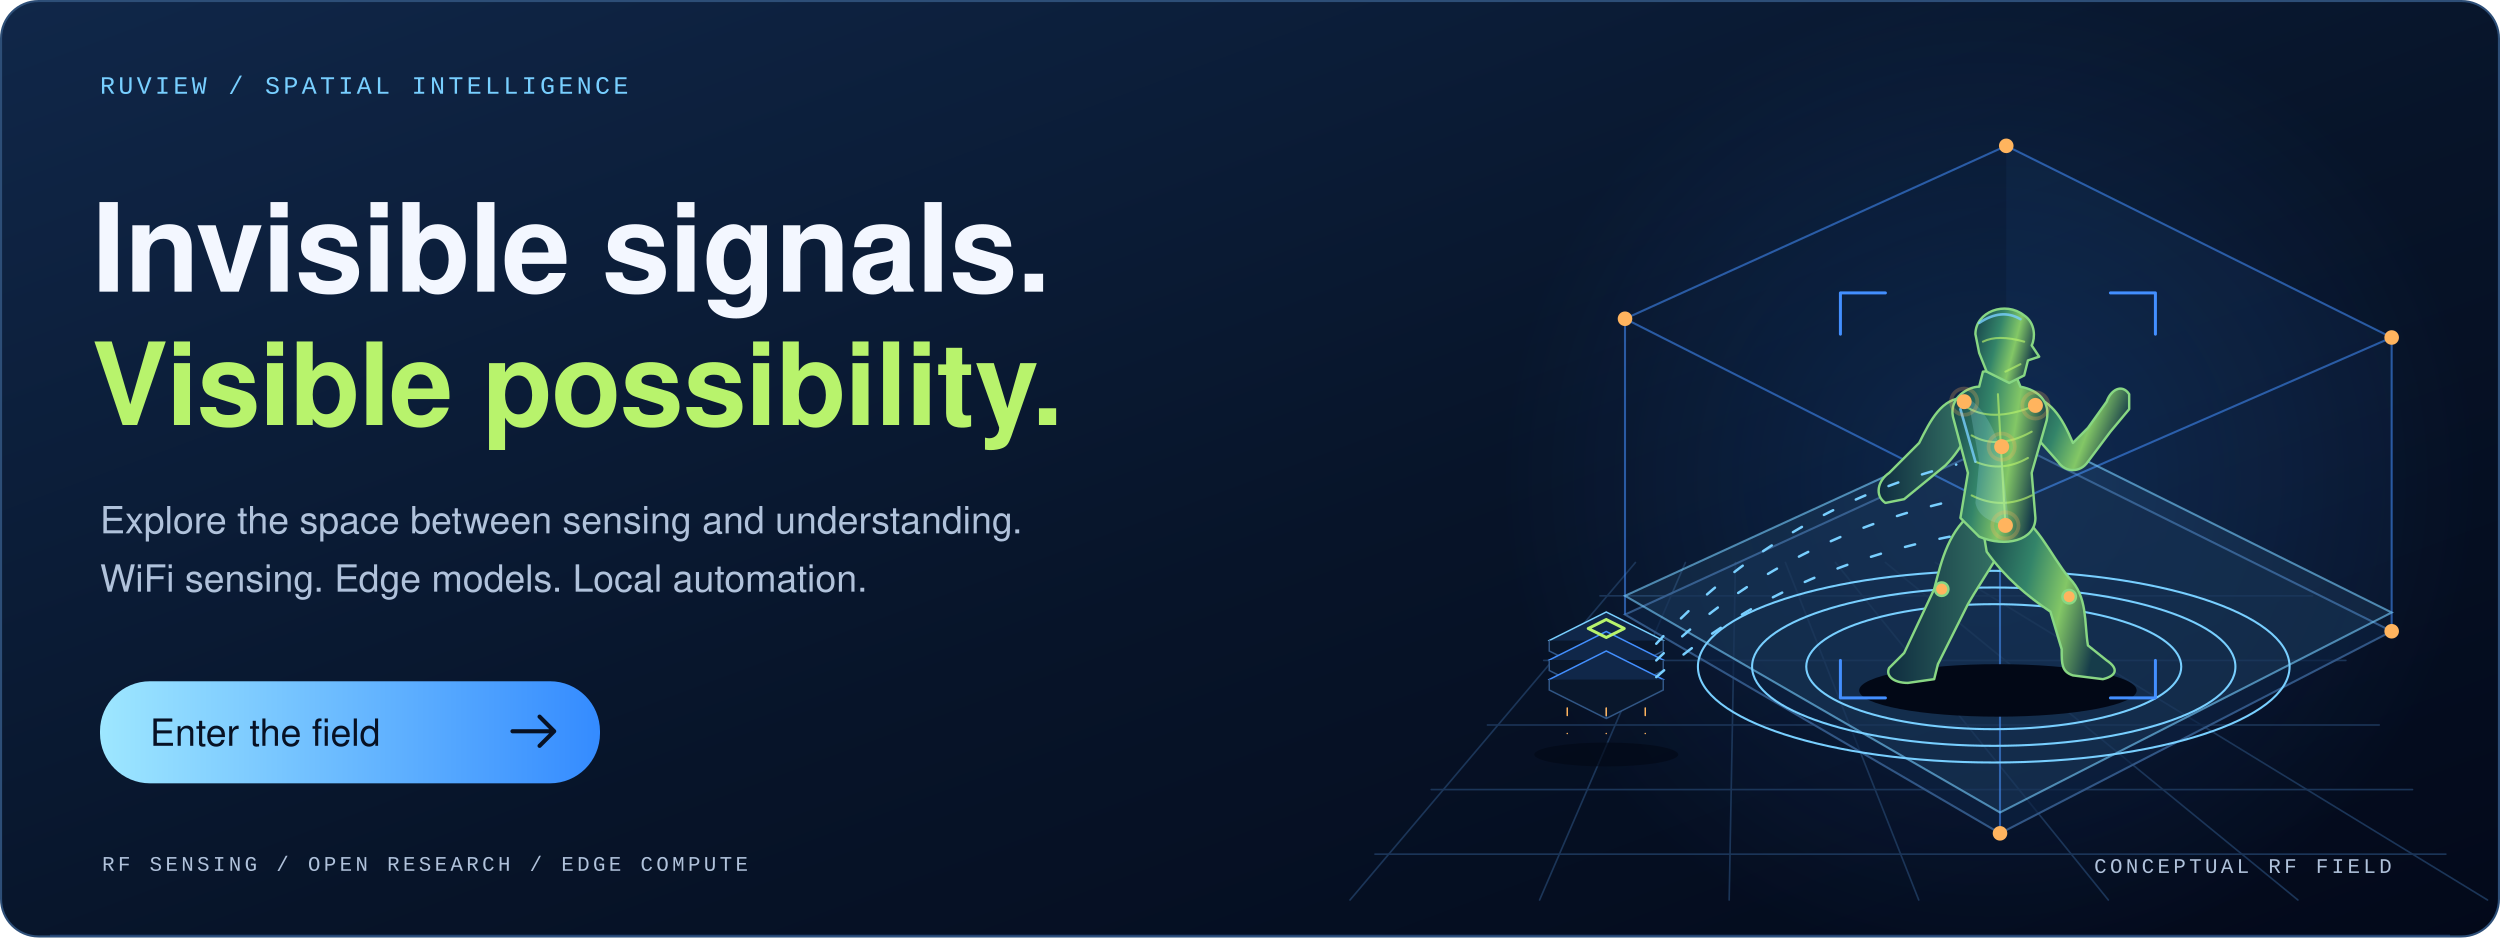
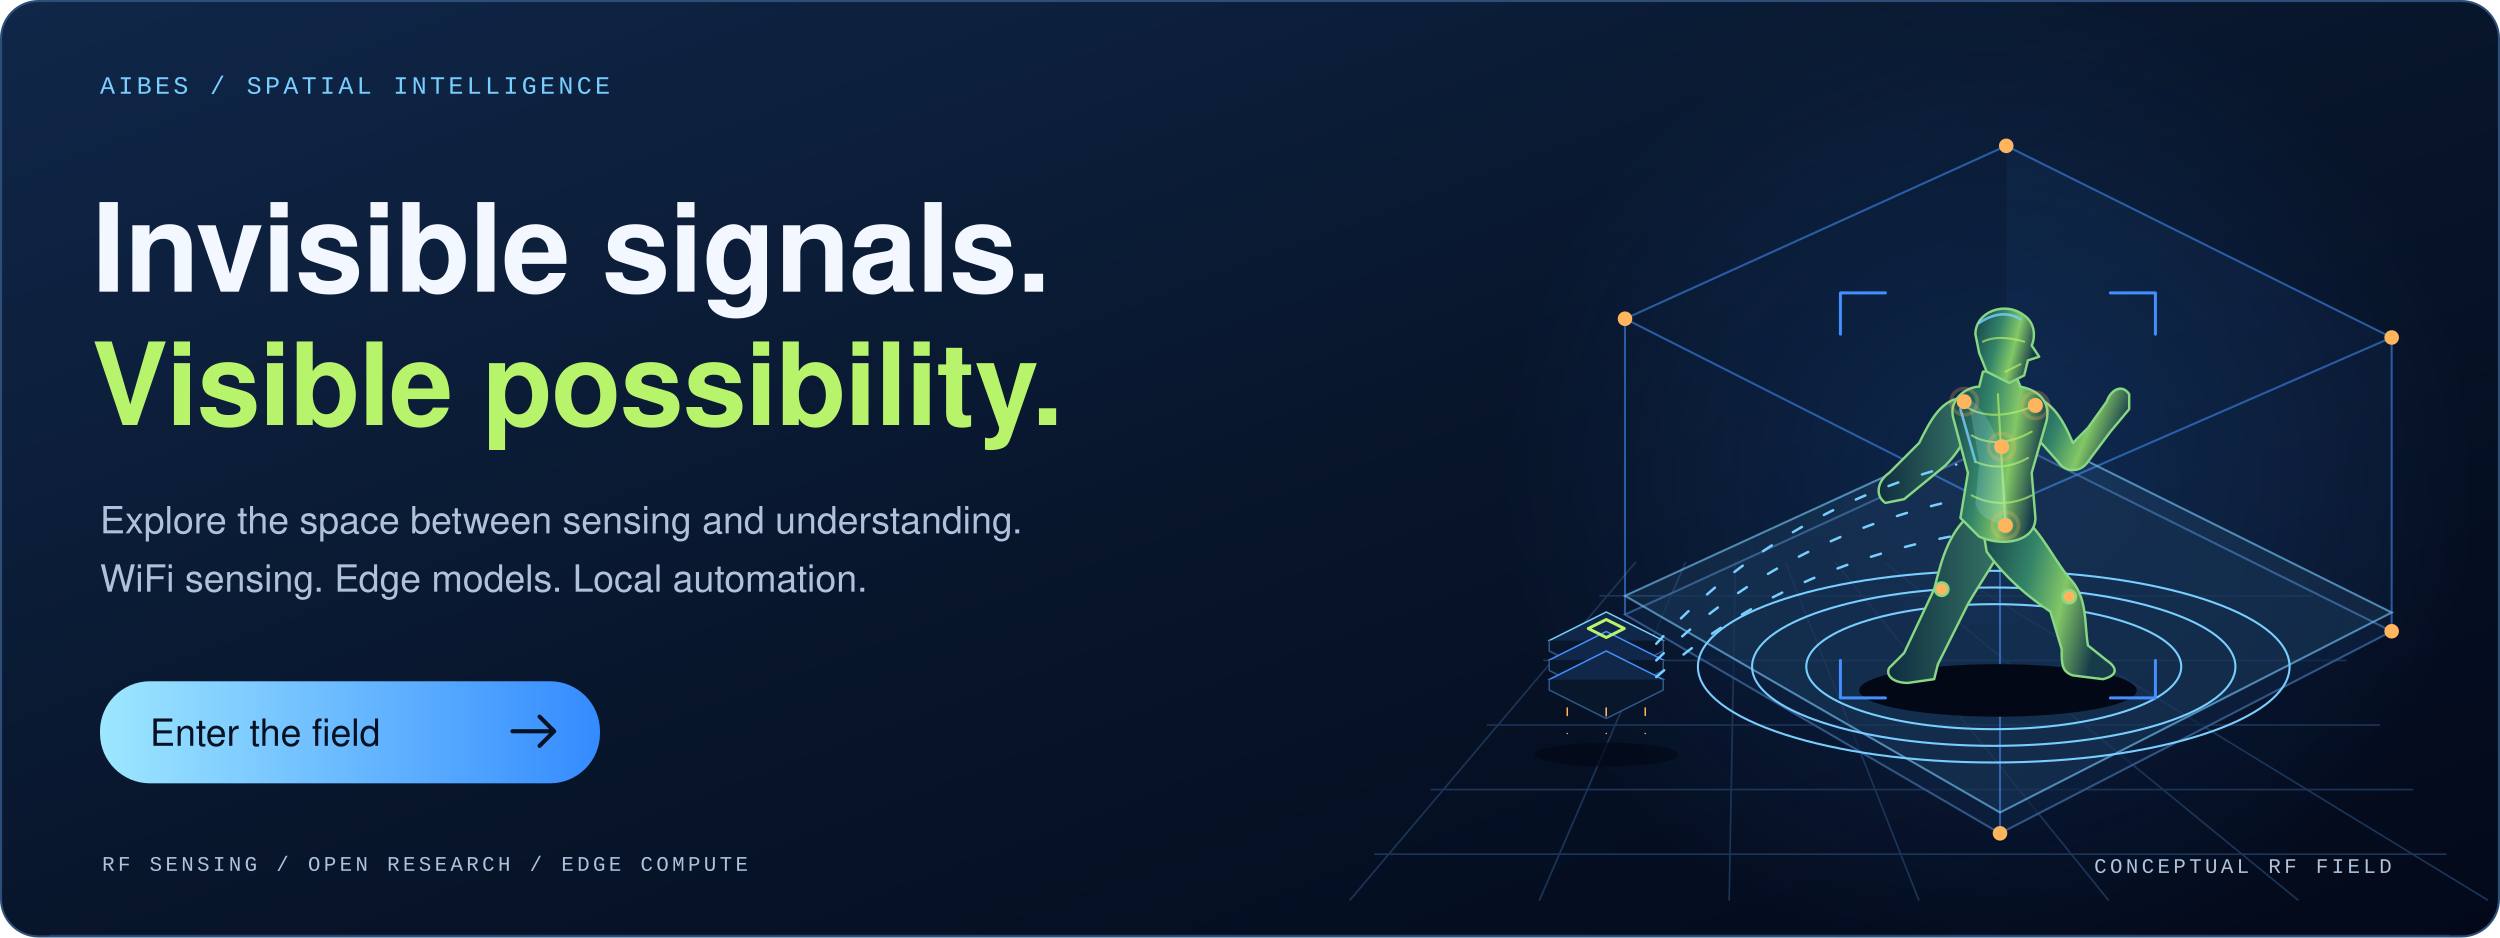
<svg xmlns="http://www.w3.org/2000/svg" width="1200" height="450" viewBox="0 0 1200 450" role="img" aria-labelledby="title desc">
  <defs>
    <linearGradient id="wash" x1="0" y1="0" x2="1" y2="1">
      <stop stop-color="#102749" />
      <stop offset=".55" stop-color="#071429" />
      <stop offset="1" stop-color="#03091a" />
    </linearGradient>
    <linearGradient id="accent">
      <stop stop-color="#9ee7ff" />
      <stop offset="1" stop-color="#348bff" />
    </linearGradient>
    <radialGradient id="halo">
      <stop stop-color="#348bff" stop-opacity=".17" />
      <stop offset="1" stop-color="#348bff" stop-opacity="0" />
    </radialGradient>
  </defs>
  <style>
text{font-family:"Avenir Next","Segoe UI Variable Display","Segoe UI",Helvetica,Arial,sans-serif}
.mono{font-family:"SFMono-Regular",Consolas,"Liberation Mono",monospace;letter-spacing:1.6px}
.float{animation:float 5s ease-in-out infinite}
.flow{stroke-dasharray:5 12;animation:flow 5s linear infinite}
.scan{animation:scan 7s ease-in-out infinite}
.spark{animation:spark 3.5s ease-in-out infinite}
.wave{transform-box:fill-box;transform-origin:center;animation:wave 4s ease-out infinite}
@keyframes float{0%,100%{transform:translate(0,0)}50%{transform:translate(3px,-10px)}}
@keyframes scan{0%,100%{transform:translateY(0)}50%{transform:translateY(-76px)}}

.layer{animation:layer 6s ease-in-out infinite}
@keyframes layer{50%{transform:translateY(-5px)}}


.humanTurn{transform-box:fill-box;transform-origin:center 85%;animation:humanTurn 8s ease-in-out infinite}
.humanBody{animation:humanBody 1.6s ease-in-out infinite}
.armFar{transform-origin:-9px -24px;animation:armSwing 1.6s ease-in-out infinite}
.armNear{transform-origin:10px -23px;animation:armSwing 1.6s ease-in-out infinite;animation-delay:-.8s}
.legFar{transform-origin:-3px 9px;animation:legSwing 1.6s ease-in-out infinite;animation-delay:-.8s}
.legNear{transform-origin:2px 9px;animation:legSwing 1.6s ease-in-out infinite}
.humanLight{animation:humanLight 8s ease-in-out infinite}
.gaitShadow{transform-box:fill-box;transform-origin:center;animation:gaitShadow 1.6s ease-in-out infinite}
@keyframes humanTurn{0%,100%{transform:perspective(450px) rotateY(-24deg) rotateZ(-2deg)}50%{transform:perspective(450px) rotateY(24deg) rotateZ(2deg)}}
@keyframes humanBody{0%,50%,100%{transform:translateY(0)}25%,75%{transform:translateY(-2px)}}
@keyframes armSwing{0%,100%{transform:rotate(-17deg)}50%{transform:rotate(17deg)}}
@keyframes legSwing{0%,100%{transform:rotate(-12deg)}50%{transform:rotate(12deg)}}
@keyframes humanLight{0%,100%{opacity:.1}50%{opacity:.45}}
@keyframes gaitShadow{0%,50%,100%{transform:scaleX(1);opacity:.7}25%,75%{transform:scaleX(.85);opacity:.45}}

@keyframes spark{50%{opacity:.25}}
@keyframes flow{to{stroke-dashoffset:-136}}
@keyframes wave{0%{transform:scale(.5);opacity:.7}100%{transform:scale(1.3);opacity:0}}
@media(prefers-reduced-motion:reduce){*{animation:none!important}}
</style>
  <rect x=".5" y=".5" width="1199" height="449" rx="18" fill="url(#wash)" stroke="#2d4e77" />
-   <text x="48" y="45" font-size="12" fill="#78cfff" text-anchor="start" font-weight="500" class="mono">RUVIEW  /  SPATIAL INTELLIGENCE</text>
+   <text x="48" y="45" font-size="12" fill="#78cfff" text-anchor="start" font-weight="500" class="mono">AIBES  /  SPATIAL INTELLIGENCE</text>
  <text x="44" y="140" font-size="59" fill="#f3f7ff" text-anchor="start" font-weight="650" letter-spacing="-0.6">Invisible signals.</text>
  <text x="44" y="204" font-size="55" fill="#b8f36c" text-anchor="start" font-weight="650" letter-spacing="-0.6">Visible possibility.</text>
  <text x="48" y="256" font-size="18" fill="#b0c2db" text-anchor="start" font-weight="500">Explore the space between sensing and understanding.</text>
  <text x="48" y="284" font-size="18" fill="#b0c2db" text-anchor="start" font-weight="500">WiFi sensing. Edge models. Local automation.</text>
  <rect x="48" y="327" width="240" height="49" rx="24" fill="url(#accent)" />
  <text x="72" y="358" font-size="18" fill="#071124" text-anchor="start" font-weight="500">Enter the field</text>
  <path d="M246 351H266M259 344L266 351L259 358" fill="none" stroke="#071124" stroke-width="2" stroke-linecap="round" stroke-linejoin="round" />
  <text x="49" y="418" font-size="10" fill="#b0c2db" text-anchor="start" font-weight="500" class="mono">RF SENSING / OPEN RESEARCH / EDGE COMPUTE</text>
  <circle cx="955" cy="230" r="234" fill="url(#halo)" />
  <path d="M785 270L648 432" fill="none" stroke="#1b3558" stroke-width="0.8" stroke-linecap="round" stroke-linejoin="round" />
  <path d="M809 270L739 432" fill="none" stroke="#1b3558" stroke-width="0.8" stroke-linecap="round" stroke-linejoin="round" />
  <path d="M833 270L830 432" fill="none" stroke="#1b3558" stroke-width="0.8" stroke-linecap="round" stroke-linejoin="round" />
  <path d="M857 270L921 432" fill="none" stroke="#1b3558" stroke-width="0.8" stroke-linecap="round" stroke-linejoin="round" />
  <path d="M881 270L1012 432" fill="none" stroke="#1b3558" stroke-width="0.8" stroke-linecap="round" stroke-linejoin="round" />
  <path d="M905 270L1103 432" fill="none" stroke="#1b3558" stroke-width="0.8" stroke-linecap="round" stroke-linejoin="round" />
  <path d="M929 270L1194 432" fill="none" stroke="#1b3558" stroke-width="0.8" stroke-linecap="round" stroke-linejoin="round" />
  <path d="M768 286H1110" fill="none" stroke="#1b3558" stroke-width="0.8" stroke-linecap="round" stroke-linejoin="round" />
  <path d="M741 317H1126" fill="none" stroke="#1b3558" stroke-width="0.8" stroke-linecap="round" stroke-linejoin="round" />
  <path d="M714 348H1142" fill="none" stroke="#1b3558" stroke-width="0.8" stroke-linecap="round" stroke-linejoin="round" />
  <path d="M687 379H1158" fill="none" stroke="#1b3558" stroke-width="0.8" stroke-linecap="round" stroke-linejoin="round" />
  <path d="M660 410H1174" fill="none" stroke="#1b3558" stroke-width="0.8" stroke-linecap="round" stroke-linejoin="round" />
  <path d="M780 295L963 211L1148 303L960 400Z" fill="#0d2342" fill-opacity=".65" stroke="#315685" />
  <path d="M780 295V153L963 70L1148 162V303M780 153L960 244L1148 162M960 244V400" fill="none" stroke="#438fff" opacity=".55" />
  <path d="M963 70V211L1148 303V162Z" fill="#438fff" fill-opacity=".05" />
  <g class="scan">
    <path d="M780 286L963 202L1148 294L960 390Z" fill="#78cfff" fill-opacity=".08" stroke="#78cfff" stroke-opacity=".6" />
  </g>
  <g transform="translate(957 320)">
    <ellipse rx="90" ry="30" fill="none" stroke="#78cfff" class="wave" style="animation-delay:-0.0s" />
  </g>
  <g transform="translate(957 320)">
    <ellipse rx="116" ry="38" fill="none" stroke="#78cfff" class="wave" style="animation-delay:-1.3s" />
  </g>
  <g transform="translate(957 320)">
    <ellipse rx="142" ry="46" fill="none" stroke="#78cfff" class="wave" style="animation-delay:-2.6s" />
  </g>
  <g transform="translate(959 236) scale(1.8)">
    <ellipse cy="53" rx="37" ry="7" fill="#020816" class="gaitShadow" />
    <g class="humanBody">
      <defs>
        <linearGradient id="humanSurface" x1="0" y1="0" x2="1" y2=".3">
          <stop stop-color="#153d48" />
          <stop offset=".42" stop-color="#338469" />
          <stop offset=".7" stop-color="#83c766" />
          <stop offset="1" stop-color="#163c4a" />
        </linearGradient>
        <linearGradient id="humanRear">
          <stop stop-color="#0f2d40" />
          <stop offset="1" stop-color="#397a68" />
        </linearGradient>
      </defs>
      <g class="humanTurn">
        <g stroke="#88d783" stroke-width=".65" stroke-linejoin="round">
          <g class="armFar">
            <path d="M-9 -25C-15 -25 -18 -19 -21 -13L-29 -5C-32 -3 -33 1 -30 3L-25 2L-14 -7C-9 -12 -6 -19 -6 -23Z" fill="url(#humanRear)" />
          </g>
          <g class="legFar">
            <path d="M-6 5C-13 10 -15 18 -17 26L-25 43L-29 47C-30 49 -28 51 -24 51L-17 50L-16 46L-8 30C-4 23 2 15 3 10Z" fill="url(#humanRear)" />
            <circle cx="-15" cy="26" r="1.8" fill="#ffb45e" />
          </g>
          <g class="legNear">
            <path d="M3 5C10 7 14 17 19 23C24 28 23 35 24 41L29 45C32 47 32 49 28 50L20 49C17 48 17 46 17 42L14 32C8 28 2 23 -3 16L-4 10Z" fill="url(#humanSurface)" />
            <circle cx="19" cy="28" r="1.8" fill="#ffb45e" />
          </g>
          <g class="armNear">
            <path d="M7 -26C14 -25 17 -20 20 -13L24 -17L29 -24C30 -27 33 -29 35 -26L35 -22L30 -16L24 -8C22 -5 18 -5 16 -8L8 -17Z" fill="url(#humanSurface)" />
          </g>
          <path d="M-4 -32L4 -33L6 -28C11 -27 14 -24 13 -19L9 -5L10 7C10 13 2 15 -5 12L-10 7L-8 -5L-12 -20C-13 -25 -8 -28 -5 -28Z" fill="url(#humanSurface)" />
          <path d="M-6 -42C-6 -48 2 -51 7 -47C10 -45 10 -41 9 -39L11 -36L8 -35L7 -31L3 -29L-3 -32L-5 -37Z" fill="url(#humanSurface)" />
        </g>
        <path d="M-9 -23Q-2 -18 10 -23M-7 -15Q0 -11 9 -16M-6 -8Q1 -5 8 -9M-7 1Q1 5 9 1M0 -26L2 9M-4 -40Q0 -42 7 -40M2 -32L6 -34" fill="none" stroke="#b8f36c" stroke-width="0.55" stroke-linecap="round" stroke-linejoin="round" opacity=".65" />
        <path d="M-5 -45Q1 -49 6 -46M-10 -22L-6 -8" fill="none" stroke="#78cfff" stroke-width="0.7" stroke-linecap="round" stroke-linejoin="round" opacity=".8" />
        <path d="M-8 -25Q-2 -21 1 -10L3 9Q-5 8 -6 3L-5 -8Z" fill="#a7ebff" class="humanLight" opacity=".2" />
        <circle cx="-9" cy="-24" r="3.5" stroke="#ffb45e" fill="none" stroke-opacity=".25" />
        <circle cx="-9" cy="-24" r="1.5" stroke="#ffb45e" fill="#ffb45e" class="spark" />
        <circle cx="10" cy="-23" r="3.5" stroke="#ffb45e" fill="none" stroke-opacity=".25" />
        <circle cx="10" cy="-23" r="1.5" stroke="#ffb45e" fill="#ffb45e" class="spark" />
        <circle cx="1" cy="-12" r="3.5" stroke="#ffb45e" fill="none" stroke-opacity=".25" />
        <circle cx="1" cy="-12" r="1.5" stroke="#ffb45e" fill="#ffb45e" class="spark" />
        <circle cx="2" cy="9" r="3.5" stroke="#ffb45e" fill="none" stroke-opacity=".25" />
        <circle cx="2" cy="9" r="1.5" stroke="#ffb45e" fill="#ffb45e" class="spark" />
      </g>
      <path d="M-42 -42V-53H-30M30 -53H42V-42M42 45V55H30M-30 55H-42V45" fill="none" stroke="#438fff" stroke-width="0.8" stroke-linecap="round" stroke-linejoin="round" />
    </g>
  </g>
  <g transform="translate(771 324) scale(0.72)">
    <ellipse cy="53" rx="48" ry="8" fill="#020816" opacity=".65" />
    <g class="float">
      <g class="layer" style="animation-delay:-0.0s">
        <path d="M-38 -23L0 -42L38 -23L0 -4Z" fill="#102749" stroke="#78cfff" />
        <path d="M-38 -23V-16L0 3L38 -16V-23M0 -4V3" fill="#09172c" stroke="#315685" />
      </g>
      <g class="layer" style="animation-delay:-0.7s">
        <path d="M-38 -10L0 -29L38 -10L0 9Z" fill="#102749" stroke="#438fff" />
        <path d="M-38 -10V-3L0 16L38 -3V-10M0 9V16" fill="#09172c" stroke="#315685" />
      </g>
      <g class="layer" style="animation-delay:-1.4s">
        <path d="M-38 3L0 -16L38 3L0 22Z" fill="#102749" stroke="#438fff" />
        <path d="M-38 3V10L0 29L38 10V3M0 22V29" fill="#09172c" stroke="#315685" />
      </g>
      <path d="M-12 -31L0 -37L12 -31L0 -25Z" fill="none" stroke="#b8f36c" stroke-width="2" stroke-linecap="round" stroke-linejoin="round" />
      <path d="M-26 22V39" fill="none" stroke="#ffb45e" stroke-width="1" stroke-linecap="round" stroke-linejoin="round" class="flow" />
      <path d="M0 22V39" fill="none" stroke="#ffb45e" stroke-width="1" stroke-linecap="round" stroke-linejoin="round" class="flow" />
      <path d="M26 22V39" fill="none" stroke="#ffb45e" stroke-width="1" stroke-linecap="round" stroke-linejoin="round" class="flow" />
    </g>
  </g>
  <path d="M795 309Q854 245 939 223" fill="none" stroke="#78cfff" stroke-width="1.2" stroke-linecap="round" stroke-linejoin="round" class="flow" style="animation-delay:-0s" />
  <path d="M795 317Q854 259 939 240" fill="none" stroke="#78cfff" stroke-width="1.2" stroke-linecap="round" stroke-linejoin="round" class="flow" style="animation-delay:-1s" />
  <path d="M795 325Q854 273 939 257" fill="none" stroke="#78cfff" stroke-width="1.2" stroke-linecap="round" stroke-linejoin="round" class="flow" style="animation-delay:-2s" />
  <circle cx="780" cy="153" r="3" stroke="#ffb45e" fill="#ffb45e" class="spark" />
  <circle cx="963" cy="70" r="3" stroke="#ffb45e" fill="#ffb45e" class="spark" />
  <circle cx="1148" cy="162" r="3" stroke="#ffb45e" fill="#ffb45e" class="spark" />
  <circle cx="1148" cy="303" r="3" stroke="#ffb45e" fill="#ffb45e" class="spark" />
  <circle cx="960" cy="400" r="3" stroke="#ffb45e" fill="#ffb45e" class="spark" />
  <text x="1148" y="419" font-size="10" fill="#b0c2db" text-anchor="end" font-weight="500" class="mono">CONCEPTUAL RF FIELD</text>
  <path d="M24 1H1176" stroke="url(#accent)" opacity=".55" />
  <path d="M24 449H1176" stroke="#438fff" opacity=".15" />
</svg>
